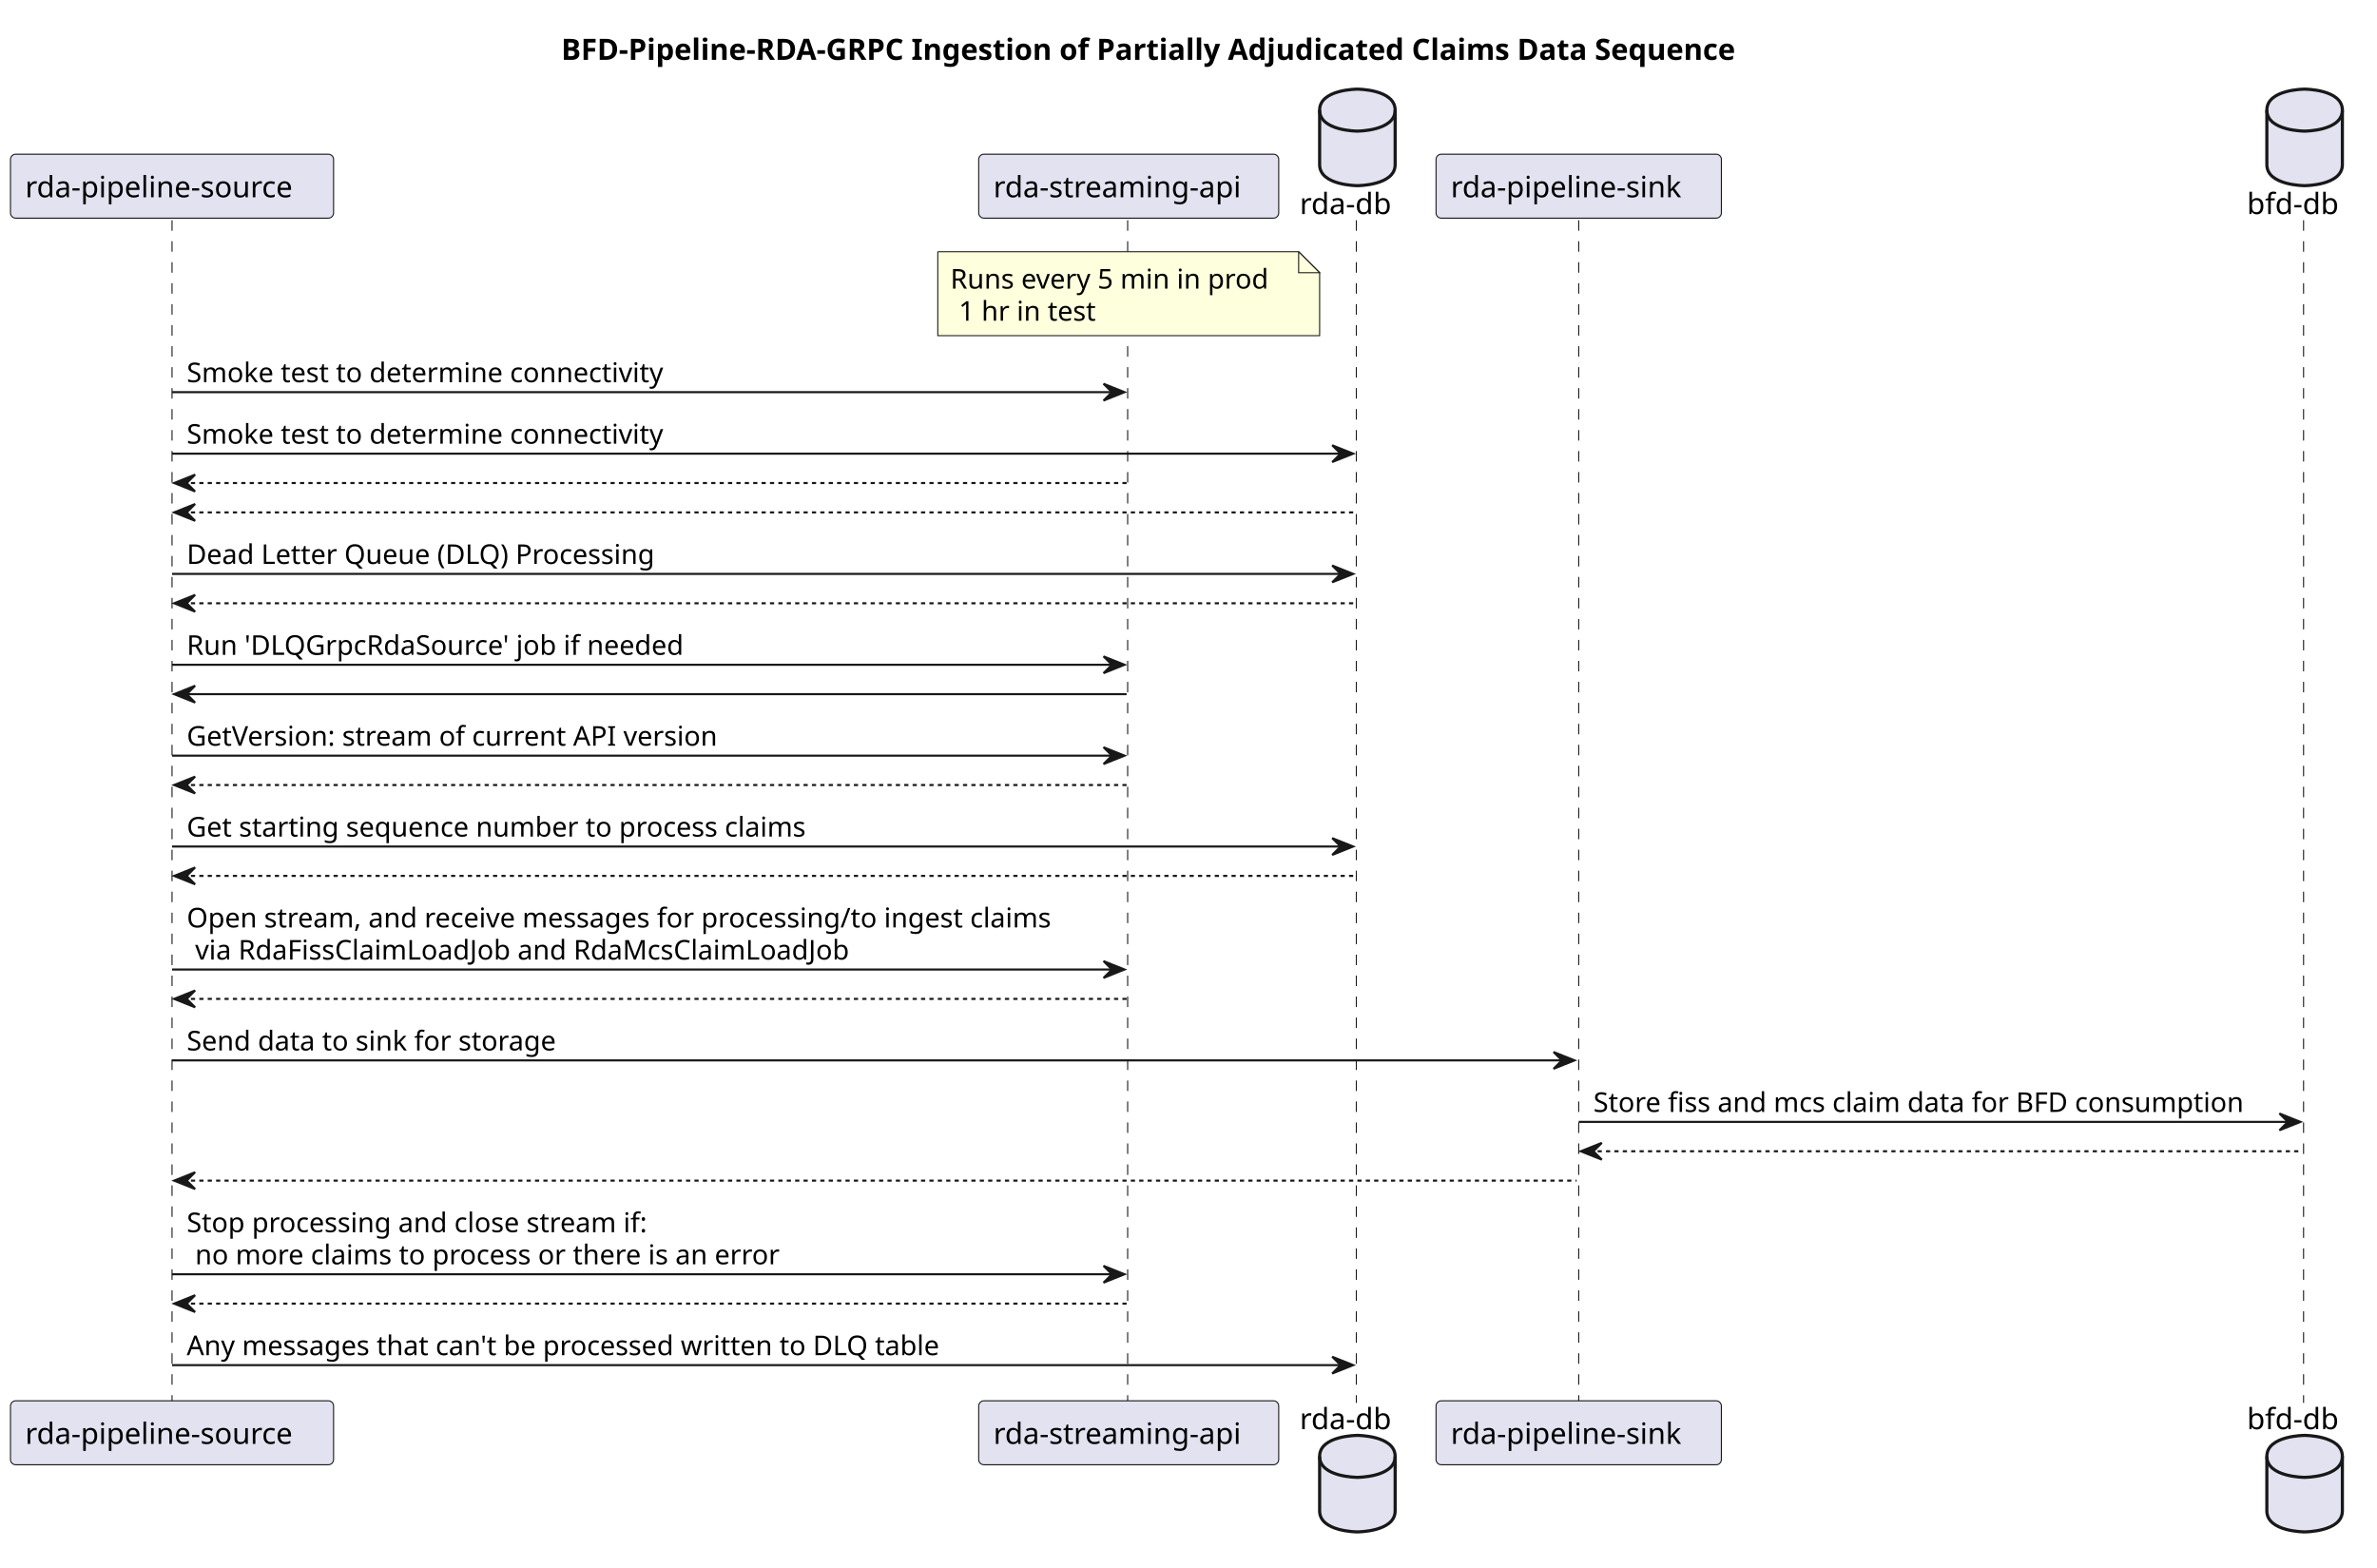
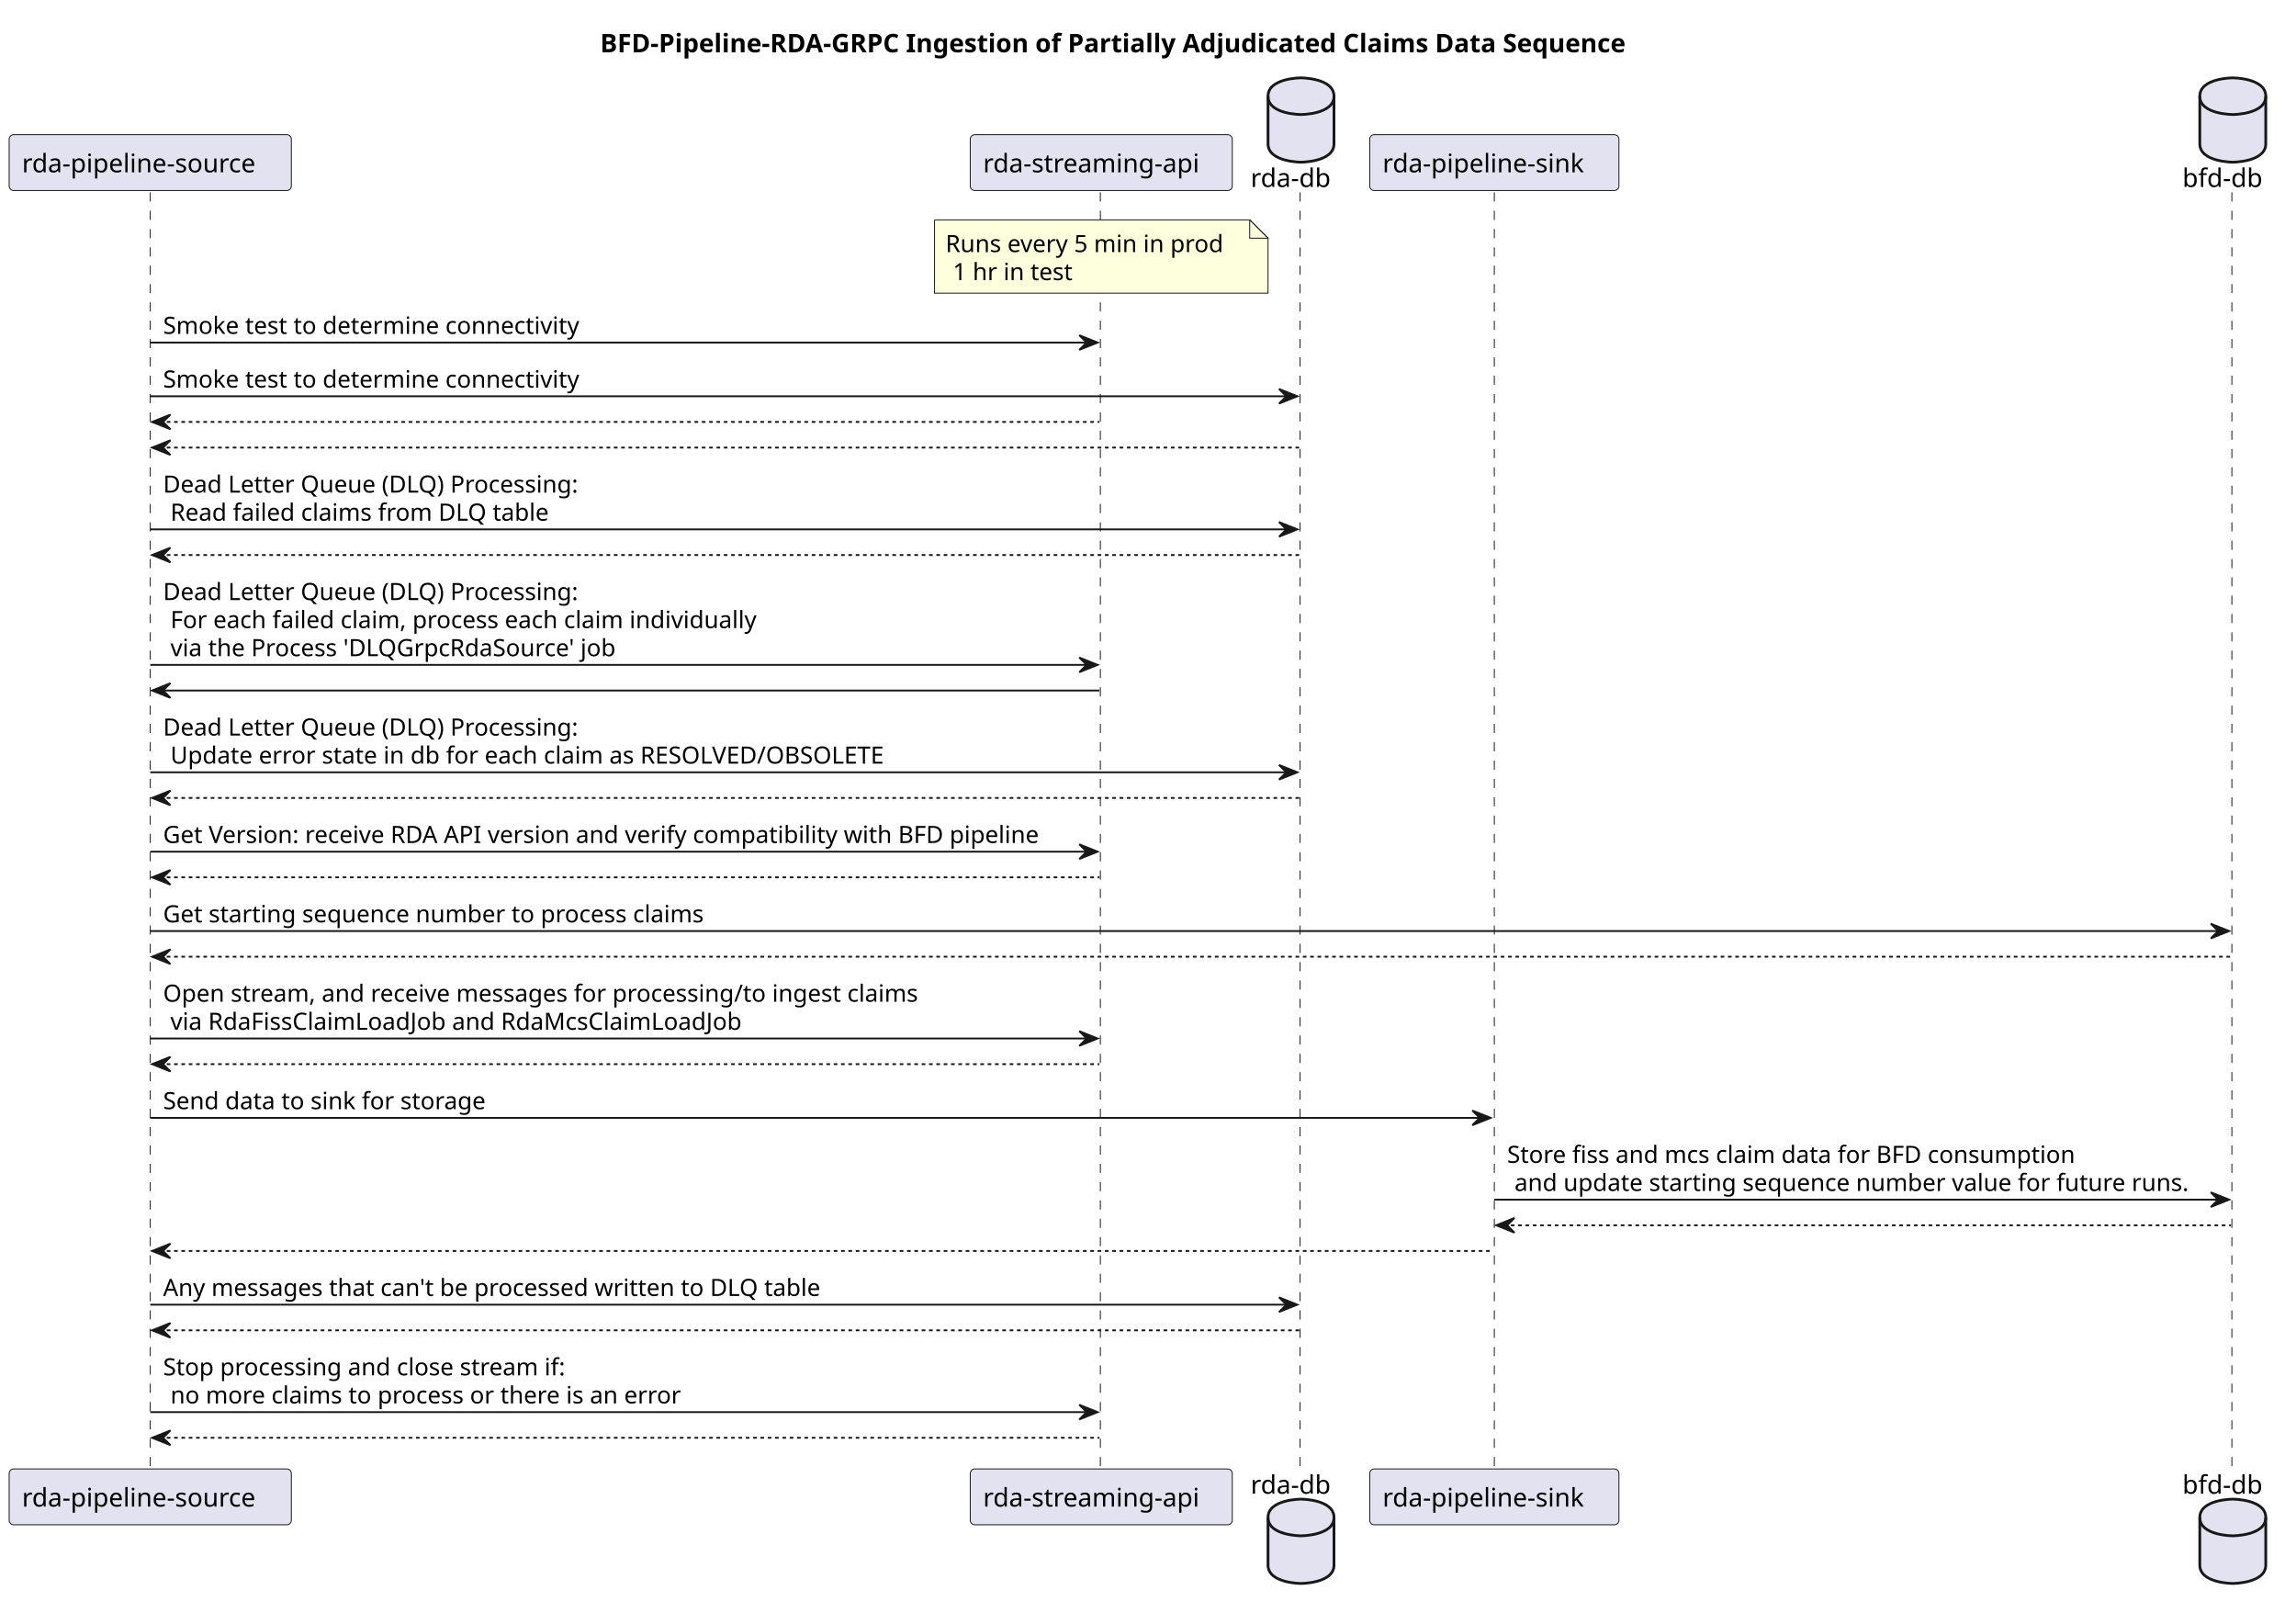
- <svg xmlns="http://www.w3.org/2000/svg" contentStyleType="text/css" height="747px" preserveAspectRatio="none" style="width:1133px;height:747px;background:#FFFFFF;" version="1.1" viewBox="0 0 1133 747" width="1133px" zoomAndPan="magnify">
+ <svg xmlns="http://www.w3.org/2000/svg" contentStyleType="text/css" height="880px" preserveAspectRatio="none" style="width:1253px;height:880px;background:#FFFFFF;" version="1.1" viewBox="0 0 1253 880" width="1253px" zoomAndPan="magnify">
  <defs />
  <g>
-     <rect fill="none" height="26.488" id="_title" style="stroke:none;stroke-width:1.0;" width="605" x="262.5" y="10" />
-     <text fill="#000000" font-family="sans-serif" font-size="14" font-weight="bold" lengthAdjust="spacing" textLength="595" x="267.5" y="28.535">BFD-Pipeline-RDA-GRPC Ingestion of Partially Adjudicated Claims Data Sequence</text>
-     <line style="stroke:#181818;stroke-width:0.5;stroke-dasharray:5.0,5.0;" x1="82" x2="82" y1="104.977" y2="668.635" />
-     <line style="stroke:#181818;stroke-width:0.5;stroke-dasharray:5.0,5.0;" x1="537.5" x2="537.5" y1="104.977" y2="668.635" />
-     <line style="stroke:#181818;stroke-width:0.5;stroke-dasharray:5.0,5.0;" x1="646.5" x2="646.5" y1="104.977" y2="668.635" />
-     <line style="stroke:#181818;stroke-width:0.5;stroke-dasharray:5.0,5.0;" x1="752.5" x2="752.5" y1="104.977" y2="668.635" />
-     <line style="stroke:#181818;stroke-width:0.5;stroke-dasharray:5.0,5.0;" x1="1098" x2="1098" y1="104.977" y2="668.635" />
+     <rect fill="none" height="26.488" id="_title" style="stroke:none;stroke-width:1.0;" width="605" x="322.5" y="10" />
+     <text fill="#000000" font-family="sans-serif" font-size="14" font-weight="bold" lengthAdjust="spacing" textLength="595" x="327.5" y="28.535">BFD-Pipeline-RDA-GRPC Ingestion of Partially Adjudicated Claims Data Sequence</text>
+     <line style="stroke:#181818;stroke-width:0.5;stroke-dasharray:5.0,5.0;" x1="82" x2="82" y1="104.977" y2="802.498" />
+     <line style="stroke:#181818;stroke-width:0.5;stroke-dasharray:5.0,5.0;" x1="600.5" x2="600.5" y1="104.977" y2="802.498" />
+     <line style="stroke:#181818;stroke-width:0.5;stroke-dasharray:5.0,5.0;" x1="709.5" x2="709.5" y1="104.977" y2="802.498" />
+     <line style="stroke:#181818;stroke-width:0.5;stroke-dasharray:5.0,5.0;" x1="815.5" x2="815.5" y1="104.977" y2="802.498" />
+     <line style="stroke:#181818;stroke-width:0.5;stroke-dasharray:5.0,5.0;" x1="1218" x2="1218" y1="104.977" y2="802.498" />
    <rect fill="#E2E2F0" height="30.488" rx="2.5" ry="2.5" style="stroke:#181818;stroke-width:0.5;" width="154" x="5" y="73.488" />
    <text fill="#000000" font-family="sans-serif" font-size="14" lengthAdjust="spacing" textLength="140" x="12" y="94.023">rda-pipeline-source</text>
-     <rect fill="#E2E2F0" height="30.488" rx="2.5" ry="2.5" style="stroke:#181818;stroke-width:0.5;" width="154" x="5" y="667.635" />
-     <text fill="#000000" font-family="sans-serif" font-size="14" lengthAdjust="spacing" textLength="140" x="12" y="688.17">rda-pipeline-source</text>
-     <rect fill="#E2E2F0" height="30.488" rx="2.5" ry="2.5" style="stroke:#181818;stroke-width:0.5;" width="143" x="466.5" y="73.488" />
-     <text fill="#000000" font-family="sans-serif" font-size="14" lengthAdjust="spacing" textLength="129" x="473.5" y="94.023">rda-streaming-api</text>
-     <rect fill="#E2E2F0" height="30.488" rx="2.5" ry="2.5" style="stroke:#181818;stroke-width:0.5;" width="143" x="466.5" y="667.635" />
-     <text fill="#000000" font-family="sans-serif" font-size="14" lengthAdjust="spacing" textLength="129" x="473.5" y="688.17">rda-streaming-api</text>
-     <text fill="#000000" font-family="sans-serif" font-size="14" lengthAdjust="spacing" textLength="49" x="619.5" y="102.023">rda-db</text>
-     <path d="M629,52.488 C629,42.488 647,42.488 647,42.488 C647,42.488 665,42.488 665,52.488 L665,78.488 C665,88.488 647,88.488 647,88.488 C647,88.488 629,88.488 629,78.488 L629,52.488 " fill="#E2E2F0" style="stroke:#181818;stroke-width:1.5;" />
-     <path d="M629,52.488 C629,62.488 647,62.488 647,62.488 C647,62.488 665,62.488 665,52.488 " fill="none" style="stroke:#181818;stroke-width:1.5;" />
-     <text fill="#000000" font-family="sans-serif" font-size="14" lengthAdjust="spacing" textLength="49" x="619.5" y="681.17">rda-db</text>
-     <path d="M629,694.123 C629,684.123 647,684.123 647,684.123 C647,684.123 665,684.123 665,694.123 L665,720.123 C665,730.123 647,730.123 647,730.123 C647,730.123 629,730.123 629,720.123 L629,694.123 " fill="#E2E2F0" style="stroke:#181818;stroke-width:1.5;" />
-     <path d="M629,694.123 C629,704.123 647,704.123 647,704.123 C647,704.123 665,704.123 665,694.123 " fill="none" style="stroke:#181818;stroke-width:1.5;" />
-     <rect fill="#E2E2F0" height="30.488" rx="2.5" ry="2.5" style="stroke:#181818;stroke-width:0.5;" width="136" x="684.5" y="73.488" />
-     <text fill="#000000" font-family="sans-serif" font-size="14" lengthAdjust="spacing" textLength="122" x="691.5" y="94.023">rda-pipeline-sink</text>
-     <rect fill="#E2E2F0" height="30.488" rx="2.5" ry="2.5" style="stroke:#181818;stroke-width:0.5;" width="136" x="684.5" y="667.635" />
-     <text fill="#000000" font-family="sans-serif" font-size="14" lengthAdjust="spacing" textLength="122" x="691.5" y="688.17">rda-pipeline-sink</text>
-     <text fill="#000000" font-family="sans-serif" font-size="14" lengthAdjust="spacing" textLength="49" x="1071" y="102.023">bfd-db</text>
-     <path d="M1080.5,52.488 C1080.5,42.488 1098.5,42.488 1098.5,42.488 C1098.5,42.488 1116.5,42.488 1116.5,52.488 L1116.5,78.488 C1116.5,88.488 1098.5,88.488 1098.5,88.488 C1098.5,88.488 1080.5,88.488 1080.5,78.488 L1080.5,52.488 " fill="#E2E2F0" style="stroke:#181818;stroke-width:1.5;" />
-     <path d="M1080.5,52.488 C1080.5,62.488 1098.5,62.488 1098.5,62.488 C1098.5,62.488 1116.5,62.488 1116.5,52.488 " fill="none" style="stroke:#181818;stroke-width:1.5;" />
-     <text fill="#000000" font-family="sans-serif" font-size="14" lengthAdjust="spacing" textLength="49" x="1071" y="681.17">bfd-db</text>
-     <path d="M1080.5,694.123 C1080.5,684.123 1098.5,684.123 1098.5,684.123 C1098.5,684.123 1116.5,684.123 1116.5,694.123 L1116.5,720.123 C1116.5,730.123 1098.5,730.123 1098.5,730.123 C1098.5,730.123 1080.5,730.123 1080.5,720.123 L1080.5,694.123 " fill="#E2E2F0" style="stroke:#181818;stroke-width:1.5;" />
-     <path d="M1080.5,694.123 C1080.5,704.123 1098.5,704.123 1098.5,704.123 C1098.5,704.123 1116.5,704.123 1116.5,694.123 " fill="none" style="stroke:#181818;stroke-width:1.5;" />
-     <path d="M447,119.977 L447,159.977 L629,159.977 L629,129.977 L619,119.977 L447,119.977 " fill="#FEFFDD" style="stroke:#181818;stroke-width:0.5;" />
-     <path d="M619,119.977 L619,129.977 L629,129.977 L619,119.977 " fill="#FEFFDD" style="stroke:#181818;stroke-width:0.5;" />
-     <text fill="#000000" font-family="sans-serif" font-size="13" lengthAdjust="spacing" textLength="157" x="453" y="137.545">Runs every 5 min in prod</text>
-     <text fill="#000000" font-family="sans-serif" font-size="13" lengthAdjust="spacing" textLength="69" x="457" y="152.856">1 hr in test</text>
-     <polygon fill="#181818" points="526,182.908,536,186.908,526,190.908,530,186.908" style="stroke:#181818;stroke-width:1.0;" />
-     <line style="stroke:#181818;stroke-width:1.0;" x1="82" x2="532" y1="186.908" y2="186.908" />
+     <rect fill="#E2E2F0" height="30.488" rx="2.5" ry="2.5" style="stroke:#181818;stroke-width:0.5;" width="154" x="5" y="801.498" />
+     <text fill="#000000" font-family="sans-serif" font-size="14" lengthAdjust="spacing" textLength="140" x="12" y="822.033">rda-pipeline-source</text>
+     <rect fill="#E2E2F0" height="30.488" rx="2.5" ry="2.5" style="stroke:#181818;stroke-width:0.5;" width="143" x="529.5" y="73.488" />
+     <text fill="#000000" font-family="sans-serif" font-size="14" lengthAdjust="spacing" textLength="129" x="536.5" y="94.023">rda-streaming-api</text>
+     <rect fill="#E2E2F0" height="30.488" rx="2.5" ry="2.5" style="stroke:#181818;stroke-width:0.5;" width="143" x="529.5" y="801.498" />
+     <text fill="#000000" font-family="sans-serif" font-size="14" lengthAdjust="spacing" textLength="129" x="536.5" y="822.033">rda-streaming-api</text>
+     <text fill="#000000" font-family="sans-serif" font-size="14" lengthAdjust="spacing" textLength="49" x="682.5" y="102.023">rda-db</text>
+     <path d="M692,52.488 C692,42.488 710,42.488 710,42.488 C710,42.488 728,42.488 728,52.488 L728,78.488 C728,88.488 710,88.488 710,88.488 C710,88.488 692,88.488 692,78.488 L692,52.488 " fill="#E2E2F0" style="stroke:#181818;stroke-width:1.5;" />
+     <path d="M692,52.488 C692,62.488 710,62.488 710,62.488 C710,62.488 728,62.488 728,52.488 " fill="none" style="stroke:#181818;stroke-width:1.5;" />
+     <text fill="#000000" font-family="sans-serif" font-size="14" lengthAdjust="spacing" textLength="49" x="682.5" y="815.033">rda-db</text>
+     <path d="M692,827.986 C692,817.986 710,817.986 710,817.986 C710,817.986 728,817.986 728,827.986 L728,853.986 C728,863.986 710,863.986 710,863.986 C710,863.986 692,863.986 692,853.986 L692,827.986 " fill="#E2E2F0" style="stroke:#181818;stroke-width:1.5;" />
+     <path d="M692,827.986 C692,837.986 710,837.986 710,837.986 C710,837.986 728,837.986 728,827.986 " fill="none" style="stroke:#181818;stroke-width:1.5;" />
+     <rect fill="#E2E2F0" height="30.488" rx="2.5" ry="2.5" style="stroke:#181818;stroke-width:0.5;" width="136" x="747.5" y="73.488" />
+     <text fill="#000000" font-family="sans-serif" font-size="14" lengthAdjust="spacing" textLength="122" x="754.5" y="94.023">rda-pipeline-sink</text>
+     <rect fill="#E2E2F0" height="30.488" rx="2.5" ry="2.5" style="stroke:#181818;stroke-width:0.5;" width="136" x="747.5" y="801.498" />
+     <text fill="#000000" font-family="sans-serif" font-size="14" lengthAdjust="spacing" textLength="122" x="754.5" y="822.033">rda-pipeline-sink</text>
+     <text fill="#000000" font-family="sans-serif" font-size="14" lengthAdjust="spacing" textLength="49" x="1191" y="102.023">bfd-db</text>
+     <path d="M1200.5,52.488 C1200.5,42.488 1218.5,42.488 1218.5,42.488 C1218.5,42.488 1236.5,42.488 1236.5,52.488 L1236.5,78.488 C1236.5,88.488 1218.5,88.488 1218.5,88.488 C1218.5,88.488 1200.5,88.488 1200.5,78.488 L1200.5,52.488 " fill="#E2E2F0" style="stroke:#181818;stroke-width:1.5;" />
+     <path d="M1200.5,52.488 C1200.5,62.488 1218.5,62.488 1218.5,62.488 C1218.5,62.488 1236.5,62.488 1236.5,52.488 " fill="none" style="stroke:#181818;stroke-width:1.5;" />
+     <text fill="#000000" font-family="sans-serif" font-size="14" lengthAdjust="spacing" textLength="49" x="1191" y="815.033">bfd-db</text>
+     <path d="M1200.5,827.986 C1200.5,817.986 1218.5,817.986 1218.5,817.986 C1218.5,817.986 1236.5,817.986 1236.5,827.986 L1236.5,853.986 C1236.5,863.986 1218.5,863.986 1218.5,863.986 C1218.5,863.986 1200.5,863.986 1200.5,853.986 L1200.5,827.986 " fill="#E2E2F0" style="stroke:#181818;stroke-width:1.5;" />
+     <path d="M1200.5,827.986 C1200.5,837.986 1218.5,837.986 1218.5,837.986 C1218.5,837.986 1236.5,837.986 1236.5,827.986 " fill="none" style="stroke:#181818;stroke-width:1.5;" />
+     <path d="M510,119.977 L510,159.977 L692,159.977 L692,129.977 L682,119.977 L510,119.977 " fill="#FEFFDD" style="stroke:#181818;stroke-width:0.5;" />
+     <path d="M682,119.977 L682,129.977 L692,129.977 L682,119.977 " fill="#FEFFDD" style="stroke:#181818;stroke-width:0.5;" />
+     <text fill="#000000" font-family="sans-serif" font-size="13" lengthAdjust="spacing" textLength="157" x="516" y="137.545">Runs every 5 min in prod</text>
+     <text fill="#000000" font-family="sans-serif" font-size="13" lengthAdjust="spacing" textLength="69" x="520" y="152.856">1 hr in test</text>
+     <polygon fill="#181818" points="589,182.908,599,186.908,589,190.908,593,186.908" style="stroke:#181818;stroke-width:1.0;" />
+     <line style="stroke:#181818;stroke-width:1.0;" x1="82" x2="595" y1="186.908" y2="186.908" />
    <text fill="#000000" font-family="sans-serif" font-size="13" lengthAdjust="spacing" textLength="235" x="89" y="182.166">Smoke test to determine connectivity</text>
-     <polygon fill="#181818" points="635,212.219,645,216.219,635,220.219,639,216.219" style="stroke:#181818;stroke-width:1.0;" />
-     <line style="stroke:#181818;stroke-width:1.0;" x1="82" x2="641" y1="216.219" y2="216.219" />
+     <polygon fill="#181818" points="698,212.219,708,216.219,698,220.219,702,216.219" style="stroke:#181818;stroke-width:1.0;" />
+     <line style="stroke:#181818;stroke-width:1.0;" x1="82" x2="704" y1="216.219" y2="216.219" />
    <text fill="#000000" font-family="sans-serif" font-size="13" lengthAdjust="spacing" textLength="235" x="89" y="211.477">Smoke test to determine connectivity</text>
    <polygon fill="#181818" points="93,226.219,83,230.219,93,234.219,89,230.219" style="stroke:#181818;stroke-width:1.0;" />
-     <line style="stroke:#181818;stroke-width:1.0;stroke-dasharray:2.0,2.0;" x1="87" x2="537" y1="230.219" y2="230.219" />
+     <line style="stroke:#181818;stroke-width:1.0;stroke-dasharray:2.0,2.0;" x1="87" x2="600" y1="230.219" y2="230.219" />
    <polygon fill="#181818" points="93,240.219,83,244.219,93,248.219,89,244.219" style="stroke:#181818;stroke-width:1.0;" />
-     <line style="stroke:#181818;stroke-width:1.0;stroke-dasharray:2.0,2.0;" x1="87" x2="646" y1="244.219" y2="244.219" />
-     <polygon fill="#181818" points="635,269.529,645,273.529,635,277.529,639,273.529" style="stroke:#181818;stroke-width:1.0;" />
-     <line style="stroke:#181818;stroke-width:1.0;" x1="82" x2="641" y1="273.529" y2="273.529" />
-     <text fill="#000000" font-family="sans-serif" font-size="13" lengthAdjust="spacing" textLength="227" x="89" y="268.787">Dead Letter Queue (DLQ) Processing</text>
-     <polygon fill="#181818" points="93,283.529,83,287.529,93,291.529,89,287.529" style="stroke:#181818;stroke-width:1.0;" />
-     <line style="stroke:#181818;stroke-width:1.0;stroke-dasharray:2.0,2.0;" x1="87" x2="646" y1="287.529" y2="287.529" />
-     <polygon fill="#181818" points="526,312.84,536,316.84,526,320.84,530,316.84" style="stroke:#181818;stroke-width:1.0;" />
-     <line style="stroke:#181818;stroke-width:1.0;" x1="82" x2="532" y1="316.84" y2="316.84" />
-     <text fill="#000000" font-family="sans-serif" font-size="13" lengthAdjust="spacing" textLength="241" x="89" y="312.098">Run 'DLQGrpcRdaSource' job if needed</text>
-     <polygon fill="#181818" points="93,326.84,83,330.84,93,334.84,89,330.84" style="stroke:#181818;stroke-width:1.0;" />
-     <line style="stroke:#181818;stroke-width:1.0;" x1="87" x2="537" y1="330.84" y2="330.84" />
-     <polygon fill="#181818" points="526,356.15,536,360.15,526,364.15,530,360.15" style="stroke:#181818;stroke-width:1.0;" />
-     <line style="stroke:#181818;stroke-width:1.0;" x1="82" x2="532" y1="360.15" y2="360.15" />
-     <text fill="#000000" font-family="sans-serif" font-size="13" lengthAdjust="spacing" textLength="259" x="89" y="355.408">GetVersion: stream of current API version</text>
-     <polygon fill="#181818" points="93,370.15,83,374.15,93,378.15,89,374.15" style="stroke:#181818;stroke-width:1.0;" />
-     <line style="stroke:#181818;stroke-width:1.0;stroke-dasharray:2.0,2.0;" x1="87" x2="537" y1="374.15" y2="374.15" />
-     <polygon fill="#181818" points="635,399.461,645,403.461,635,407.461,639,403.461" style="stroke:#181818;stroke-width:1.0;" />
-     <line style="stroke:#181818;stroke-width:1.0;" x1="82" x2="641" y1="403.461" y2="403.461" />
-     <text fill="#000000" font-family="sans-serif" font-size="13" lengthAdjust="spacing" textLength="304" x="89" y="398.719">Get starting sequence number to process claims</text>
-     <polygon fill="#181818" points="93,413.461,83,417.461,93,421.461,89,417.461" style="stroke:#181818;stroke-width:1.0;" />
-     <line style="stroke:#181818;stroke-width:1.0;stroke-dasharray:2.0,2.0;" x1="87" x2="646" y1="417.461" y2="417.461" />
-     <polygon fill="#181818" points="526,458.082,536,462.082,526,466.082,530,462.082" style="stroke:#181818;stroke-width:1.0;" />
-     <line style="stroke:#181818;stroke-width:1.0;" x1="82" x2="532" y1="462.082" y2="462.082" />
-     <text fill="#000000" font-family="sans-serif" font-size="13" lengthAdjust="spacing" textLength="428" x="89" y="442.029">Open stream, and receive messages for processing/to ingest claims</text>
-     <text fill="#000000" font-family="sans-serif" font-size="13" lengthAdjust="spacing" textLength="321" x="93" y="457.34">via RdaFissClaimLoadJob and RdaMcsClaimLoadJob</text>
-     <polygon fill="#181818" points="93,472.082,83,476.082,93,480.082,89,476.082" style="stroke:#181818;stroke-width:1.0;" />
-     <line style="stroke:#181818;stroke-width:1.0;stroke-dasharray:2.0,2.0;" x1="87" x2="537" y1="476.082" y2="476.082" />
-     <polygon fill="#181818" points="740.5,501.393,750.5,505.393,740.5,509.393,744.5,505.393" style="stroke:#181818;stroke-width:1.0;" />
-     <line style="stroke:#181818;stroke-width:1.0;" x1="82" x2="746.5" y1="505.393" y2="505.393" />
-     <text fill="#000000" font-family="sans-serif" font-size="13" lengthAdjust="spacing" textLength="182" x="89" y="500.65">Send data to sink for storage</text>
-     <polygon fill="#181818" points="1086.5,530.703,1096.5,534.703,1086.5,538.703,1090.5,534.703" style="stroke:#181818;stroke-width:1.0;" />
-     <line style="stroke:#181818;stroke-width:1.0;" x1="752.5" x2="1092.5" y1="534.703" y2="534.703" />
-     <text fill="#000000" font-family="sans-serif" font-size="13" lengthAdjust="spacing" textLength="322" x="759.5" y="529.961">Store fiss and mcs claim data for BFD consumption</text>
-     <polygon fill="#181818" points="763.5,544.703,753.5,548.703,763.5,552.703,759.5,548.703" style="stroke:#181818;stroke-width:1.0;" />
-     <line style="stroke:#181818;stroke-width:1.0;stroke-dasharray:2.0,2.0;" x1="757.5" x2="1097.5" y1="548.703" y2="548.703" />
-     <polygon fill="#181818" points="93,558.703,83,562.703,93,566.703,89,562.703" style="stroke:#181818;stroke-width:1.0;" />
-     <line style="stroke:#181818;stroke-width:1.0;stroke-dasharray:2.0,2.0;" x1="87" x2="751.5" y1="562.703" y2="562.703" />
-     <polygon fill="#181818" points="526,603.324,536,607.324,526,611.324,530,607.324" style="stroke:#181818;stroke-width:1.0;" />
-     <line style="stroke:#181818;stroke-width:1.0;" x1="82" x2="532" y1="607.324" y2="607.324" />
-     <text fill="#000000" font-family="sans-serif" font-size="13" lengthAdjust="spacing" textLength="229" x="89" y="587.271">Stop processing and close stream if:</text>
-     <text fill="#000000" font-family="sans-serif" font-size="13" lengthAdjust="spacing" textLength="288" x="93" y="602.582">no more claims to process or there is an error</text>
-     <polygon fill="#181818" points="93,617.324,83,621.324,93,625.324,89,621.324" style="stroke:#181818;stroke-width:1.0;" />
-     <line style="stroke:#181818;stroke-width:1.0;stroke-dasharray:2.0,2.0;" x1="87" x2="537" y1="621.324" y2="621.324" />
-     <polygon fill="#181818" points="635,646.635,645,650.635,635,654.635,639,650.635" style="stroke:#181818;stroke-width:1.0;" />
-     <line style="stroke:#181818;stroke-width:1.0;" x1="82" x2="641" y1="650.635" y2="650.635" />
-     <text fill="#000000" font-family="sans-serif" font-size="13" lengthAdjust="spacing" textLength="371" x="89" y="645.893">Any messages that can't be processed written to DLQ table</text>
+     <line style="stroke:#181818;stroke-width:1.0;stroke-dasharray:2.0,2.0;" x1="87" x2="709" y1="244.219" y2="244.219" />
+     <polygon fill="#181818" points="698,284.84,708,288.84,698,292.84,702,288.84" style="stroke:#181818;stroke-width:1.0;" />
+     <line style="stroke:#181818;stroke-width:1.0;" x1="82" x2="704" y1="288.84" y2="288.84" />
+     <text fill="#000000" font-family="sans-serif" font-size="13" lengthAdjust="spacing" textLength="231" x="89" y="268.787">Dead Letter Queue (DLQ) Processing:</text>
+     <text fill="#000000" font-family="sans-serif" font-size="13" lengthAdjust="spacing" textLength="214" x="93" y="284.098">Read failed claims from DLQ table</text>
+     <polygon fill="#181818" points="93,298.84,83,302.84,93,306.84,89,302.84" style="stroke:#181818;stroke-width:1.0;" />
+     <line style="stroke:#181818;stroke-width:1.0;stroke-dasharray:2.0,2.0;" x1="87" x2="709" y1="302.84" y2="302.84" />
+     <polygon fill="#181818" points="589,358.772,599,362.772,589,366.772,593,362.772" style="stroke:#181818;stroke-width:1.0;" />
+     <line style="stroke:#181818;stroke-width:1.0;" x1="82" x2="595" y1="362.772" y2="362.772" />
+     <text fill="#000000" font-family="sans-serif" font-size="13" lengthAdjust="spacing" textLength="231" x="89" y="327.408">Dead Letter Queue (DLQ) Processing:</text>
+     <text fill="#000000" font-family="sans-serif" font-size="13" lengthAdjust="spacing" textLength="335" x="93" y="342.719">For each failed claim, process each claim individually</text>
+     <text fill="#000000" font-family="sans-serif" font-size="13" lengthAdjust="spacing" textLength="249" x="93" y="358.029">via the Process 'DLQGrpcRdaSource' job</text>
+     <polygon fill="#181818" points="93,372.772,83,376.772,93,380.772,89,376.772" style="stroke:#181818;stroke-width:1.0;" />
+     <line style="stroke:#181818;stroke-width:1.0;" x1="87" x2="600" y1="376.772" y2="376.772" />
+     <polygon fill="#181818" points="698,417.393,708,421.393,698,425.393,702,421.393" style="stroke:#181818;stroke-width:1.0;" />
+     <line style="stroke:#181818;stroke-width:1.0;" x1="82" x2="704" y1="421.393" y2="421.393" />
+     <text fill="#000000" font-family="sans-serif" font-size="13" lengthAdjust="spacing" textLength="231" x="89" y="401.34">Dead Letter Queue (DLQ) Processing:</text>
+     <text fill="#000000" font-family="sans-serif" font-size="13" lengthAdjust="spacing" textLength="398" x="93" y="416.65">Update error state in db for each claim as RESOLVED/OBSOLETE</text>
+     <polygon fill="#181818" points="93,431.393,83,435.393,93,439.393,89,435.393" style="stroke:#181818;stroke-width:1.0;" />
+     <line style="stroke:#181818;stroke-width:1.0;stroke-dasharray:2.0,2.0;" x1="87" x2="709" y1="435.393" y2="435.393" />
+     <polygon fill="#181818" points="589,460.703,599,464.703,589,468.703,593,464.703" style="stroke:#181818;stroke-width:1.0;" />
+     <line style="stroke:#181818;stroke-width:1.0;" x1="82" x2="595" y1="464.703" y2="464.703" />
+     <text fill="#000000" font-family="sans-serif" font-size="13" lengthAdjust="spacing" textLength="495" x="89" y="459.961">Get Version: receive RDA API version and verify compatibility with BFD pipeline</text>
+     <polygon fill="#181818" points="93,474.703,83,478.703,93,482.703,89,478.703" style="stroke:#181818;stroke-width:1.0;" />
+     <line style="stroke:#181818;stroke-width:1.0;stroke-dasharray:2.0,2.0;" x1="87" x2="600" y1="478.703" y2="478.703" />
+     <polygon fill="#181818" points="1206.5,504.014,1216.5,508.014,1206.5,512.014,1210.5,508.014" style="stroke:#181818;stroke-width:1.0;" />
+     <line style="stroke:#181818;stroke-width:1.0;" x1="82" x2="1212.5" y1="508.014" y2="508.014" />
+     <text fill="#000000" font-family="sans-serif" font-size="13" lengthAdjust="spacing" textLength="304" x="89" y="503.272">Get starting sequence number to process claims</text>
+     <polygon fill="#181818" points="93,518.014,83,522.014,93,526.014,89,522.014" style="stroke:#181818;stroke-width:1.0;" />
+     <line style="stroke:#181818;stroke-width:1.0;stroke-dasharray:2.0,2.0;" x1="87" x2="1217.5" y1="522.014" y2="522.014" />
+     <polygon fill="#181818" points="589,562.635,599,566.635,589,570.635,593,566.635" style="stroke:#181818;stroke-width:1.0;" />
+     <line style="stroke:#181818;stroke-width:1.0;" x1="82" x2="595" y1="566.635" y2="566.635" />
+     <text fill="#000000" font-family="sans-serif" font-size="13" lengthAdjust="spacing" textLength="428" x="89" y="546.582">Open stream, and receive messages for processing/to ingest claims</text>
+     <text fill="#000000" font-family="sans-serif" font-size="13" lengthAdjust="spacing" textLength="321" x="93" y="561.893">via RdaFissClaimLoadJob and RdaMcsClaimLoadJob</text>
+     <polygon fill="#181818" points="93,576.635,83,580.635,93,584.635,89,580.635" style="stroke:#181818;stroke-width:1.0;" />
+     <line style="stroke:#181818;stroke-width:1.0;stroke-dasharray:2.0,2.0;" x1="87" x2="600" y1="580.635" y2="580.635" />
+     <polygon fill="#181818" points="803.5,605.945,813.5,609.945,803.5,613.945,807.5,609.945" style="stroke:#181818;stroke-width:1.0;" />
+     <line style="stroke:#181818;stroke-width:1.0;" x1="82" x2="809.5" y1="609.945" y2="609.945" />
+     <text fill="#000000" font-family="sans-serif" font-size="13" lengthAdjust="spacing" textLength="182" x="89" y="605.203">Send data to sink for storage</text>
+     <polygon fill="#181818" points="1206.5,650.566,1216.5,654.566,1206.5,658.566,1210.5,654.566" style="stroke:#181818;stroke-width:1.0;" />
+     <line style="stroke:#181818;stroke-width:1.0;" x1="815.5" x2="1212.5" y1="654.566" y2="654.566" />
+     <text fill="#000000" font-family="sans-serif" font-size="13" lengthAdjust="spacing" textLength="322" x="822.5" y="634.514">Store fiss and mcs claim data for BFD consumption</text>
+     <text fill="#000000" font-family="sans-serif" font-size="13" lengthAdjust="spacing" textLength="375" x="826.5" y="649.824">and update starting sequence number value for future runs.</text>
+     <polygon fill="#181818" points="826.5,664.566,816.5,668.566,826.5,672.566,822.5,668.566" style="stroke:#181818;stroke-width:1.0;" />
+     <line style="stroke:#181818;stroke-width:1.0;stroke-dasharray:2.0,2.0;" x1="820.5" x2="1217.5" y1="668.566" y2="668.566" />
+     <polygon fill="#181818" points="93,678.566,83,682.566,93,686.566,89,682.566" style="stroke:#181818;stroke-width:1.0;" />
+     <line style="stroke:#181818;stroke-width:1.0;stroke-dasharray:2.0,2.0;" x1="87" x2="814.5" y1="682.566" y2="682.566" />
+     <polygon fill="#181818" points="698,707.877,708,711.877,698,715.877,702,711.877" style="stroke:#181818;stroke-width:1.0;" />
+     <line style="stroke:#181818;stroke-width:1.0;" x1="82" x2="704" y1="711.877" y2="711.877" />
+     <text fill="#000000" font-family="sans-serif" font-size="13" lengthAdjust="spacing" textLength="371" x="89" y="707.135">Any messages that can't be processed written to DLQ table</text>
+     <polygon fill="#181818" points="93,721.877,83,725.877,93,729.877,89,725.877" style="stroke:#181818;stroke-width:1.0;" />
+     <line style="stroke:#181818;stroke-width:1.0;stroke-dasharray:2.0,2.0;" x1="87" x2="709" y1="725.877" y2="725.877" />
+     <polygon fill="#181818" points="589,766.498,599,770.498,589,774.498,593,770.498" style="stroke:#181818;stroke-width:1.0;" />
+     <line style="stroke:#181818;stroke-width:1.0;" x1="82" x2="595" y1="770.498" y2="770.498" />
+     <text fill="#000000" font-family="sans-serif" font-size="13" lengthAdjust="spacing" textLength="229" x="89" y="750.445">Stop processing and close stream if:</text>
+     <text fill="#000000" font-family="sans-serif" font-size="13" lengthAdjust="spacing" textLength="288" x="93" y="765.756">no more claims to process or there is an error</text>
+     <polygon fill="#181818" points="93,780.498,83,784.498,93,788.498,89,784.498" style="stroke:#181818;stroke-width:1.0;" />
+     <line style="stroke:#181818;stroke-width:1.0;stroke-dasharray:2.0,2.0;" x1="87" x2="600" y1="784.498" y2="784.498" />
  </g>
</svg>
